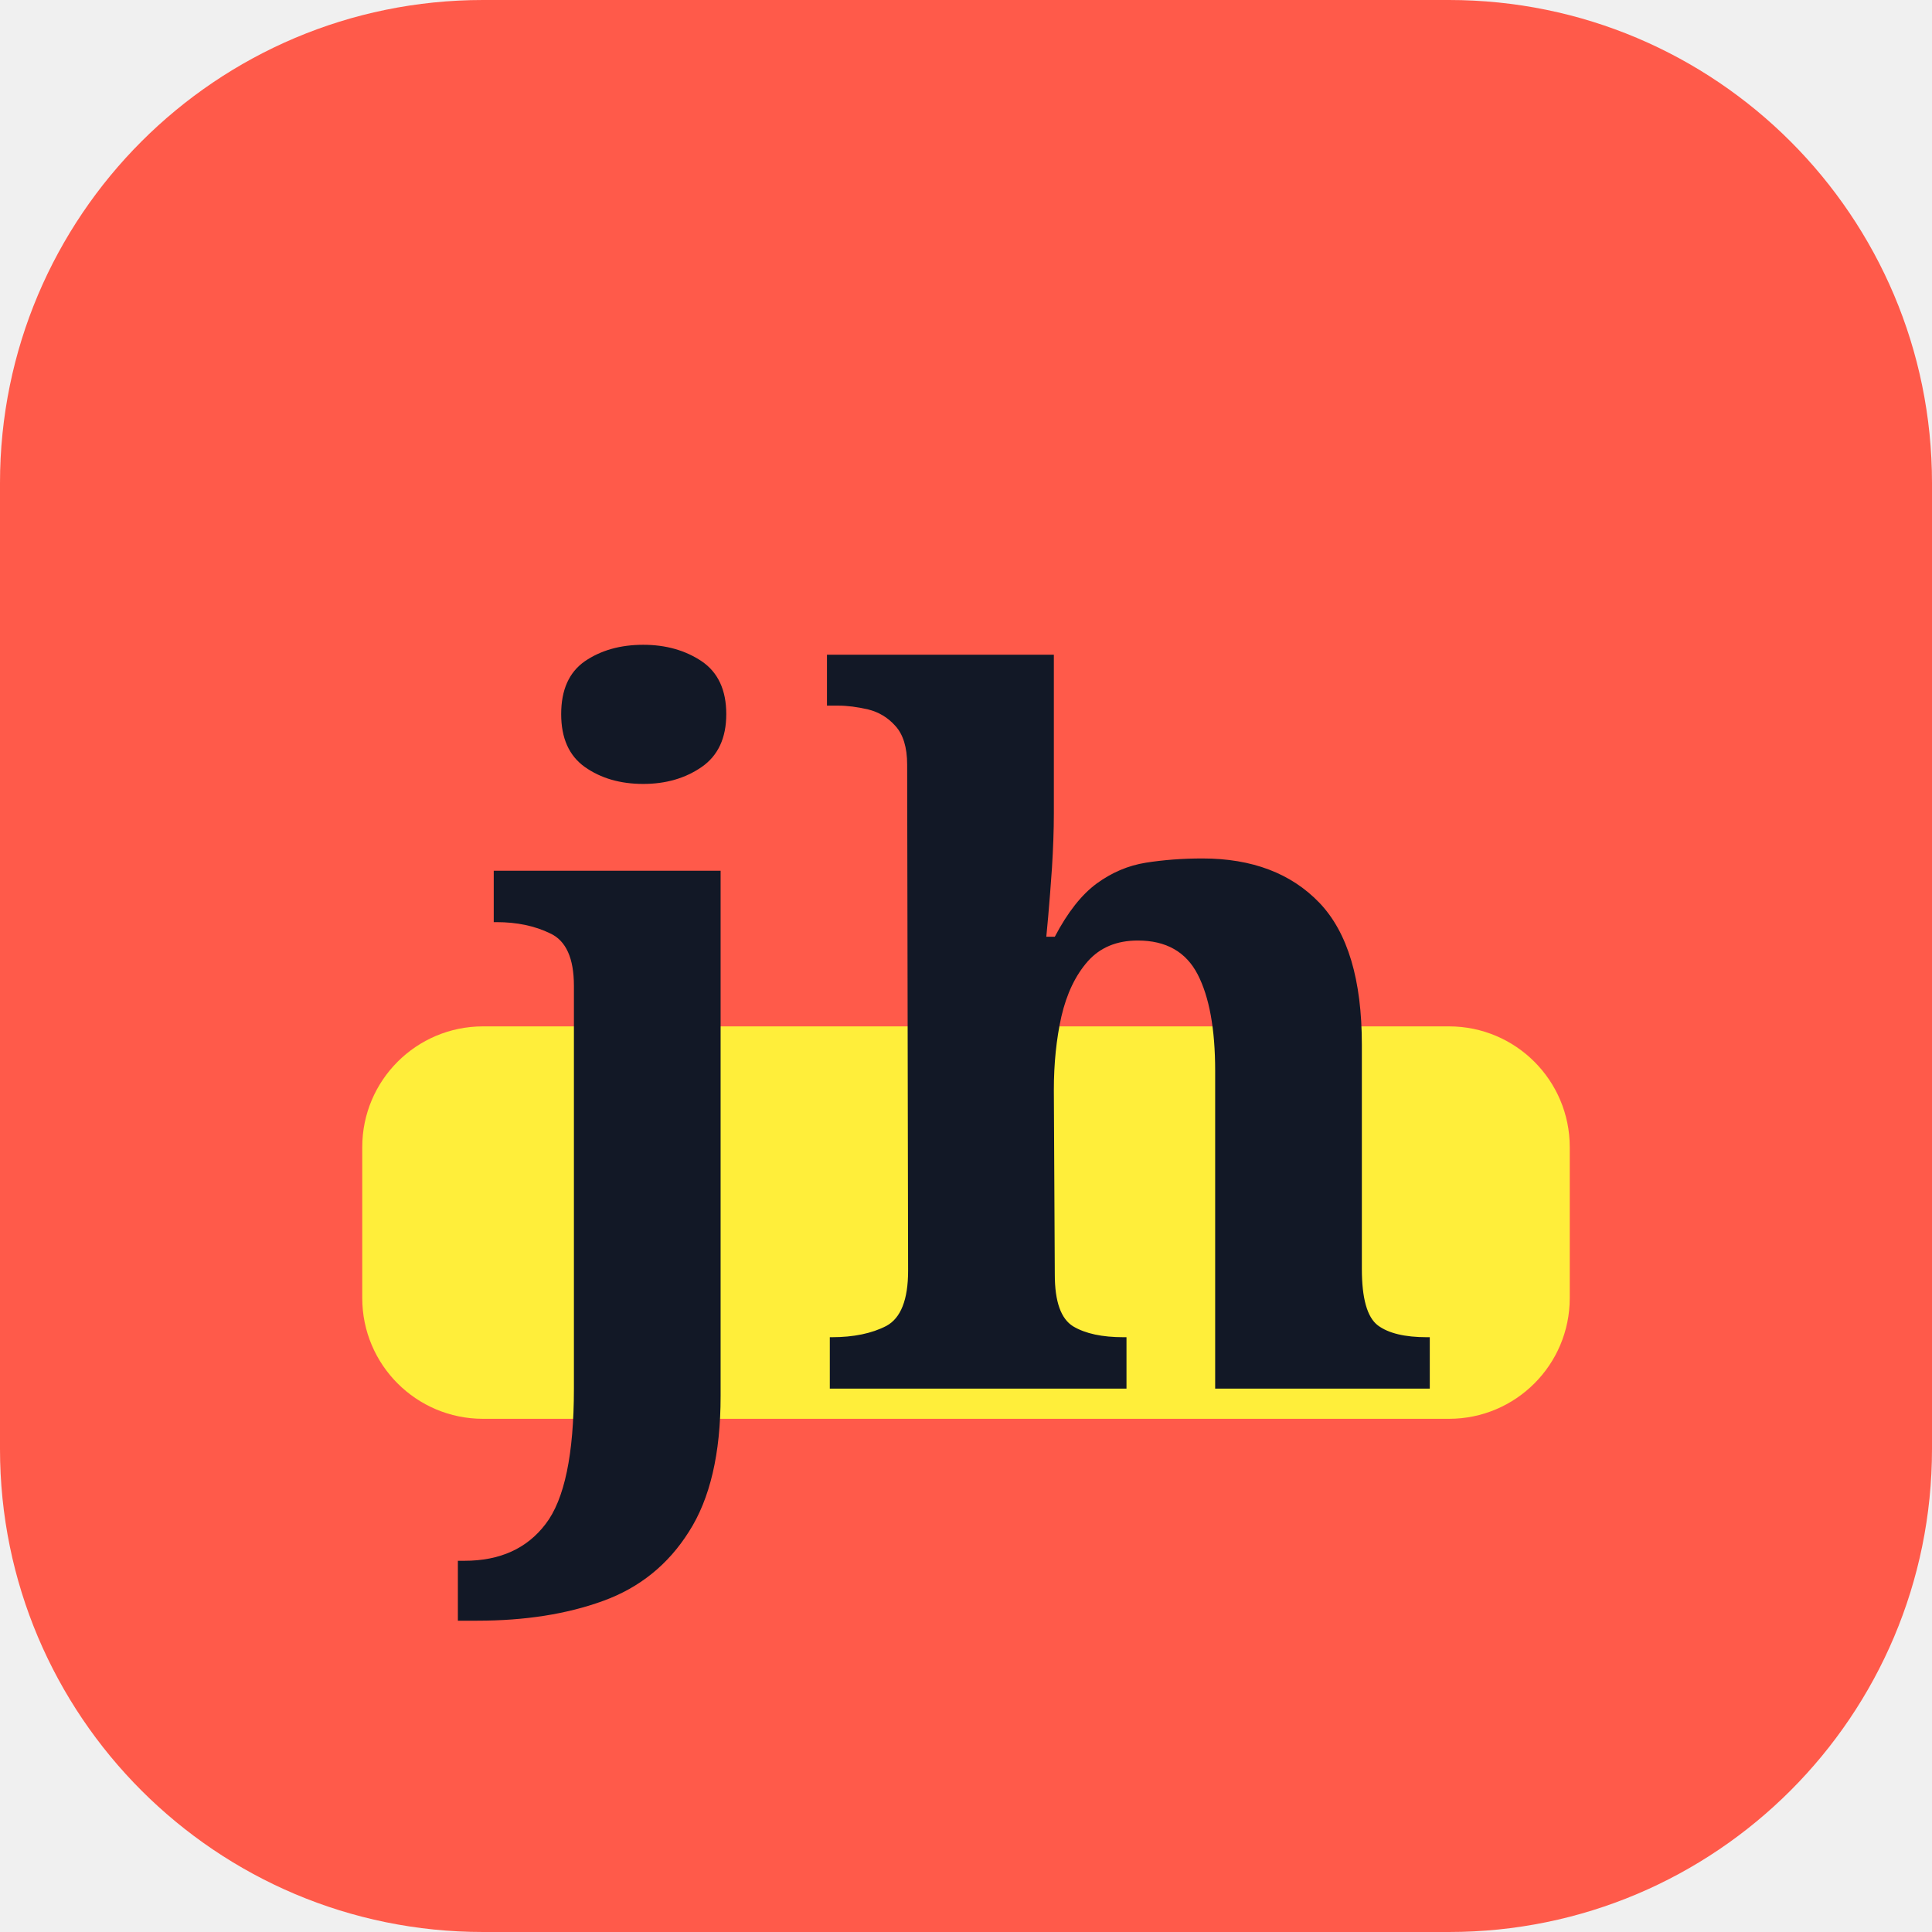
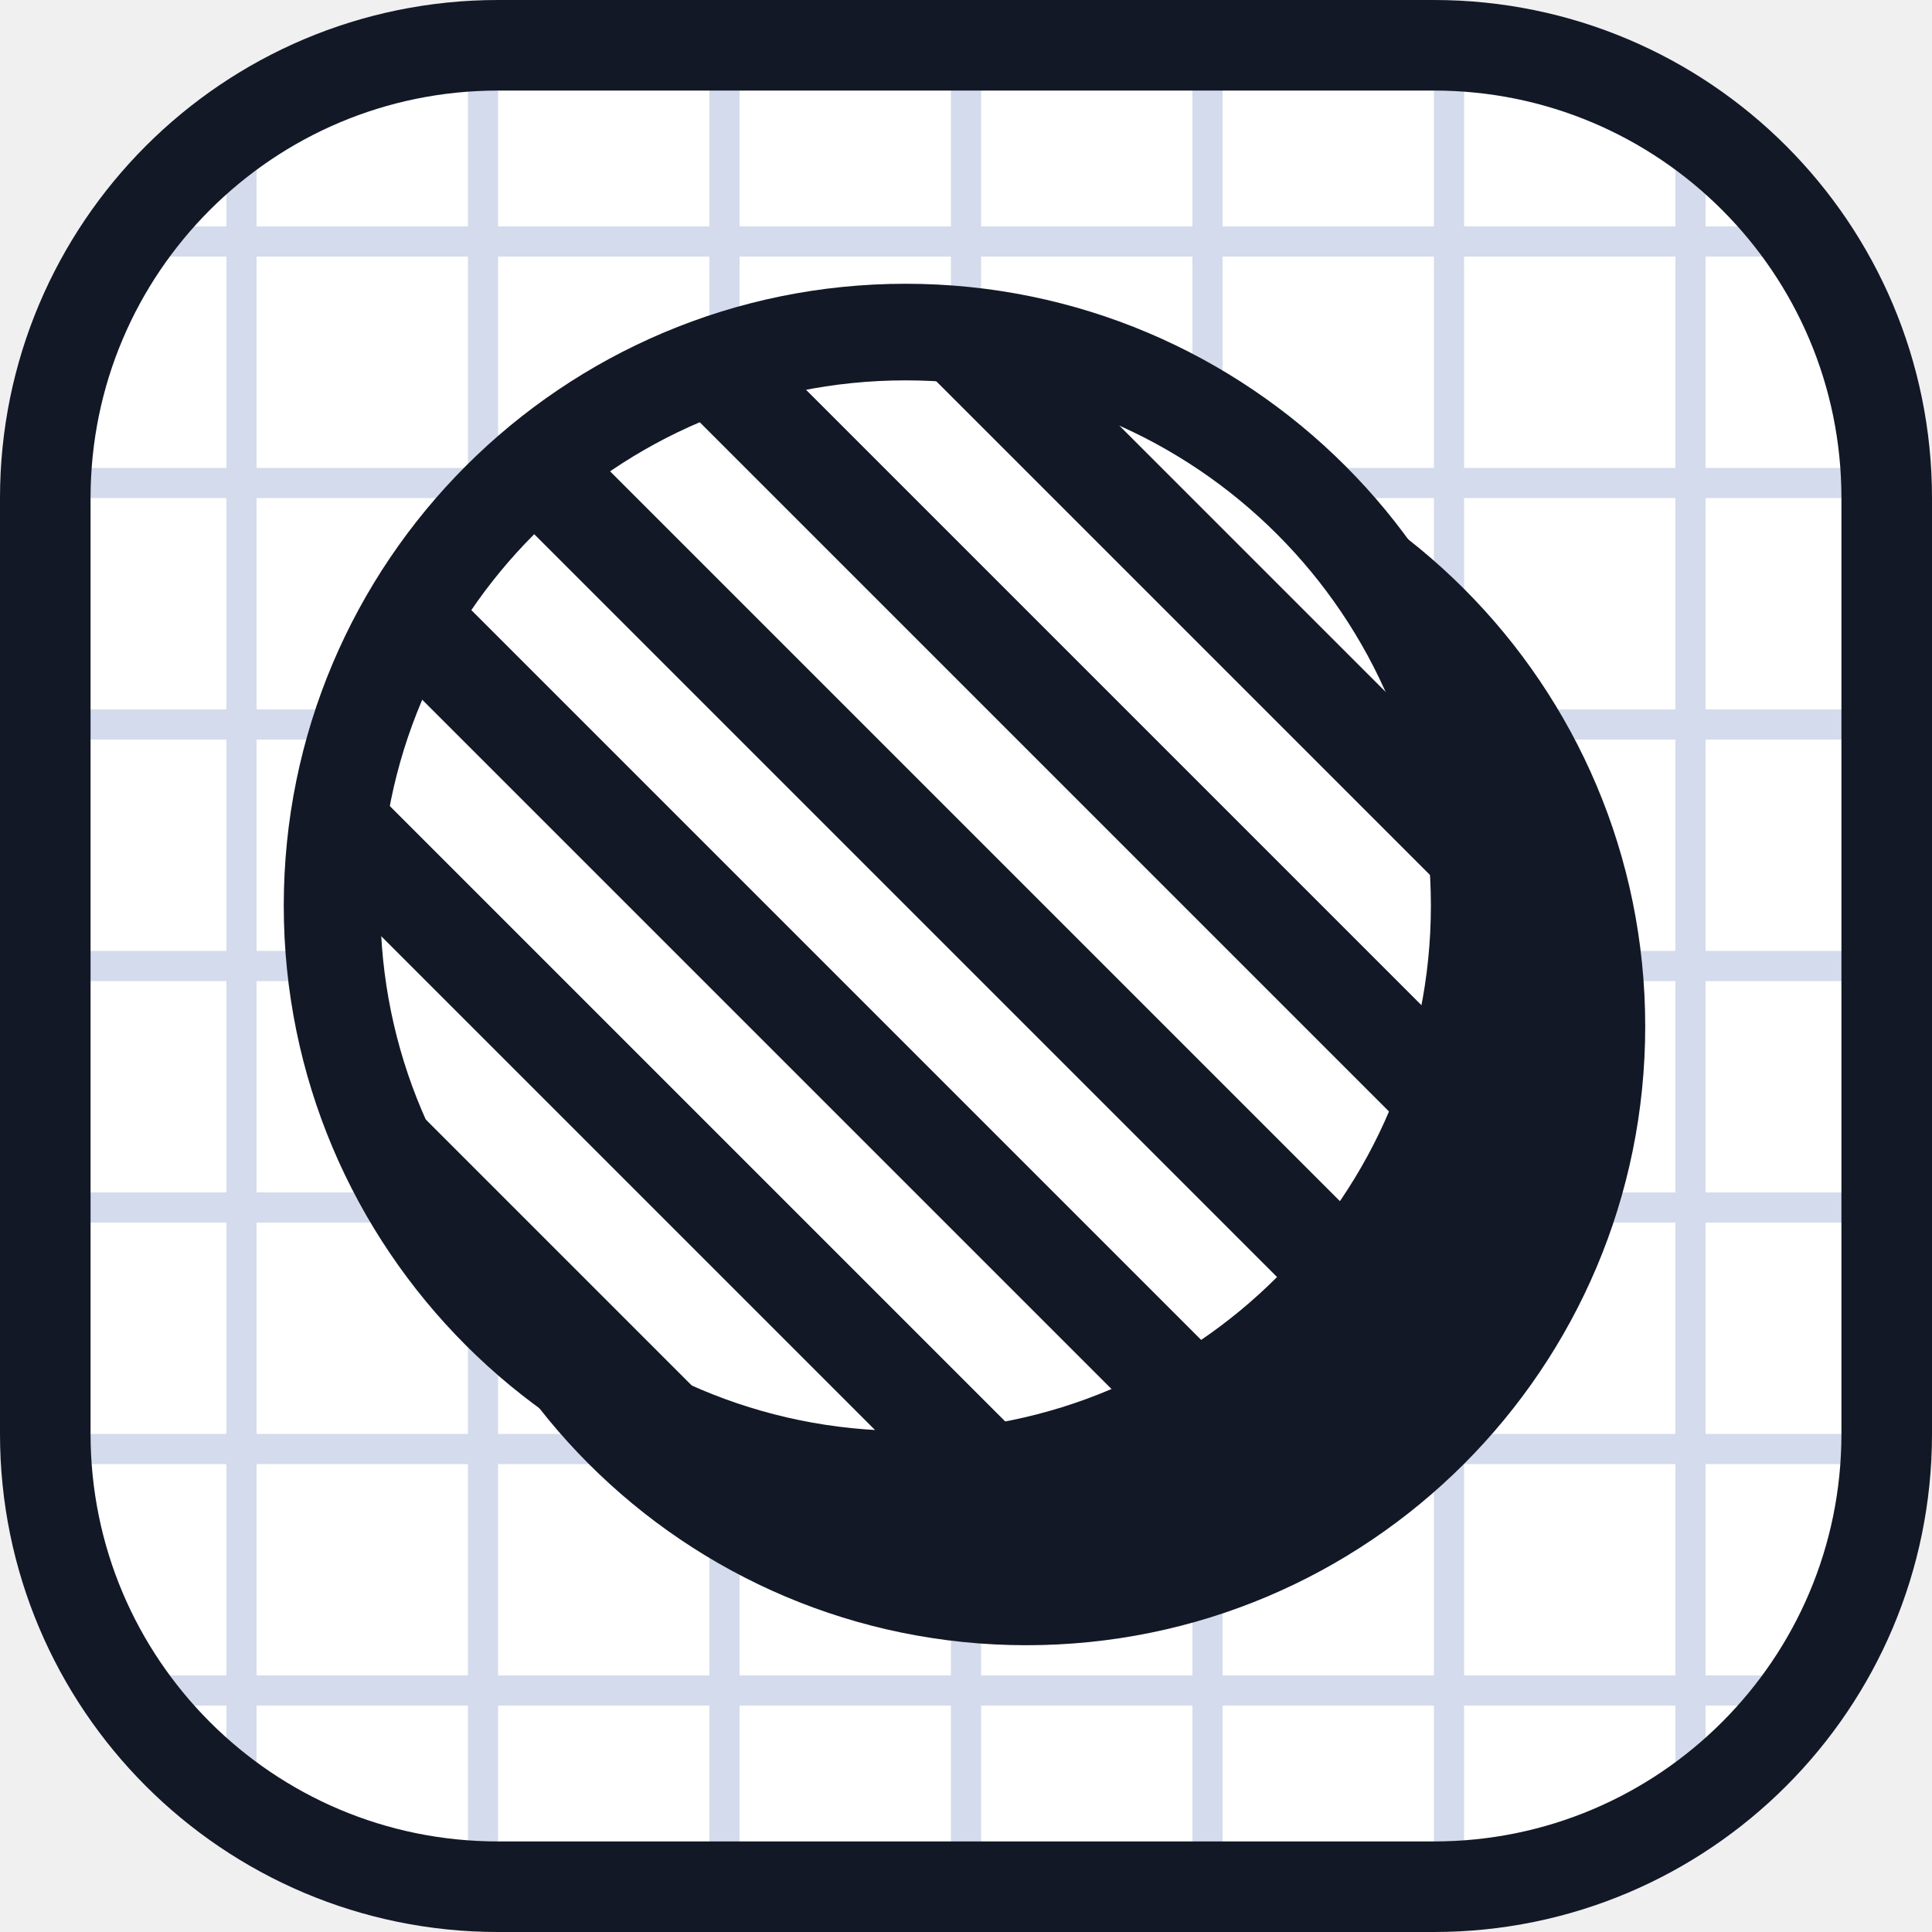
<svg xmlns="http://www.w3.org/2000/svg" viewBox="0 0 64 64">
-   <rect width="64" height="64" rx="16" fill="#FF5A4A" />
-   <rect x="12" y="34" width="40" height="13" rx="4" fill="#FFEE3A" />
-   <text x="32" y="46" text-anchor="middle" font-family="Georgia,serif" font-weight="700" font-size="32" fill="#121826">jh</text>
+   <clipPath id="t">
+     <rect x="1.5" y="1.5" width="61" height="61" rx="15" />
+   </clipPath>
+   <clipPath id="c">
+     <circle cx="30" cy="30" r="19" />
+   </clipPath>
+   <rect x="1.5" y="1.5" width="61" height="61" rx="15" fill="#fff" />
+   <g stroke="#D3DBEC" stroke-width="1" clip-path="url(#t)">
+     <path d="M8 2V62M2 8H62" />
+     <path d="M16 2V62M2 16H62" />
+     <path d="M24 2V62M2 24H62" />
+     <path d="M32 2V62M2 32H62" />
+     <path d="M40 2V62M2 40H62" />
+     <path d="M48 2V62M2 48H62" />
+     <path d="M56 2V62M2 56H62" />
+   </g>
+   <circle cx="34" cy="34" r="19" fill="#121826" stroke="#121826" stroke-width="3" />
+   <circle cx="30" cy="30" r="19" fill="#fff" />
+   <g clip-path="url(#c)">
+     <g transform="translate(30 30) rotate(-45)">
+       <rect x="-84.5" y="-80" width="3.25" height="160" fill="#121826" />
+       <rect x="-78.0" y="-80" width="3.25" height="160" fill="#121826" />
+       <rect x="-71.5" y="-80" width="3.25" height="160" fill="#121826" />
+       <rect x="-65.0" y="-80" width="3.25" height="160" fill="#121826" />
+       <rect x="-58.5" y="-80" width="3.25" height="160" fill="#121826" />
+       <rect x="-52.0" y="-80" width="3.25" height="160" fill="#121826" />
+       <rect x="-45.5" y="-80" width="3.25" height="160" fill="#121826" />
+       <rect x="-39.0" y="-80" width="3.25" height="160" fill="#121826" />
+       <rect x="-32.5" y="-80" width="3.25" height="160" fill="#121826" />
+       <rect x="-26.0" y="-80" width="3.25" height="160" fill="#121826" />
+       <rect x="-19.5" y="-80" width="3.25" height="160" fill="#121826" />
+       <rect x="-13.0" y="-80" width="3.25" height="160" fill="#121826" />
+       <rect x="-6.5" y="-80" width="3.25" height="160" fill="#121826" />
+       <rect x="0.0" y="-80" width="3.25" height="160" fill="#121826" />
+       <rect x="6.5" y="-80" width="3.25" height="160" fill="#121826" />
+       <rect x="13.0" y="-80" width="3.25" height="160" fill="#121826" />
+       <rect x="19.5" y="-80" width="3.25" height="160" fill="#121826" />
+       <rect x="26.0" y="-80" width="3.25" height="160" fill="#121826" />
+       <rect x="32.5" y="-80" width="3.25" height="160" fill="#121826" />
+       <rect x="39.0" y="-80" width="3.25" height="160" fill="#121826" />
+       <rect x="45.5" y="-80" width="3.25" height="160" fill="#121826" />
+       <rect x="52.0" y="-80" width="3.25" height="160" fill="#121826" />
+       <rect x="58.5" y="-80" width="3.25" height="160" fill="#121826" />
+       <rect x="65.0" y="-80" width="3.25" height="160" fill="#121826" />
+       <rect x="71.5" y="-80" width="3.25" height="160" fill="#121826" />
+       <rect x="78.0" y="-80" width="3.25" height="160" fill="#121826" />
+     </g>
+   </g>
+   <circle cx="30" cy="30" r="19" fill="none" stroke="#121826" stroke-width="3.2" />
+   <rect x="1.5" y="1.5" width="61" height="61" rx="15" fill="none" stroke="#121826" stroke-width="3" />
</svg>
